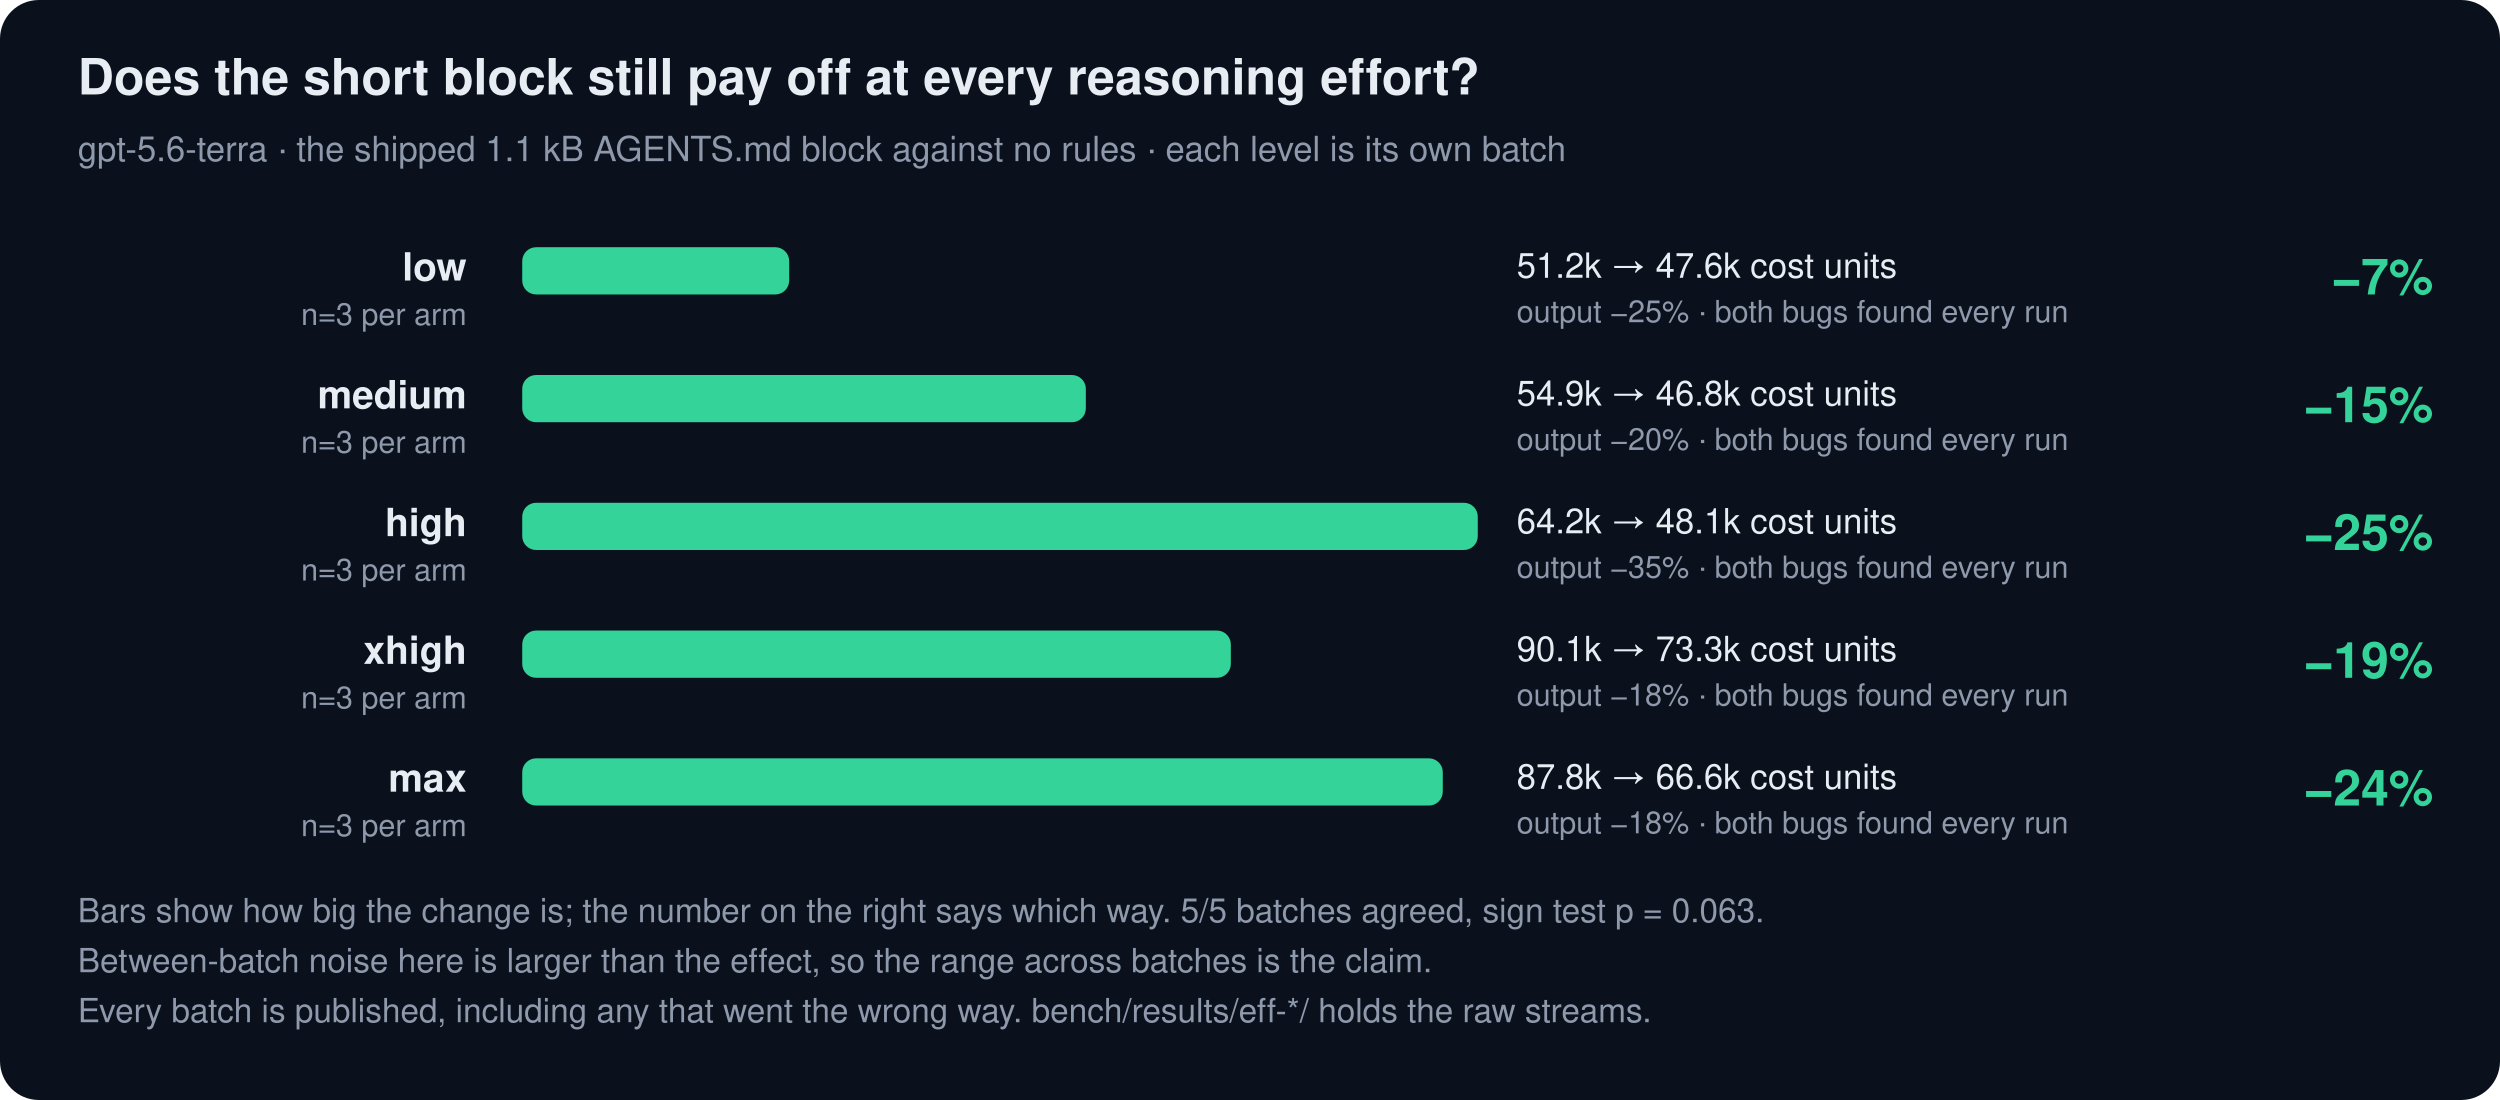
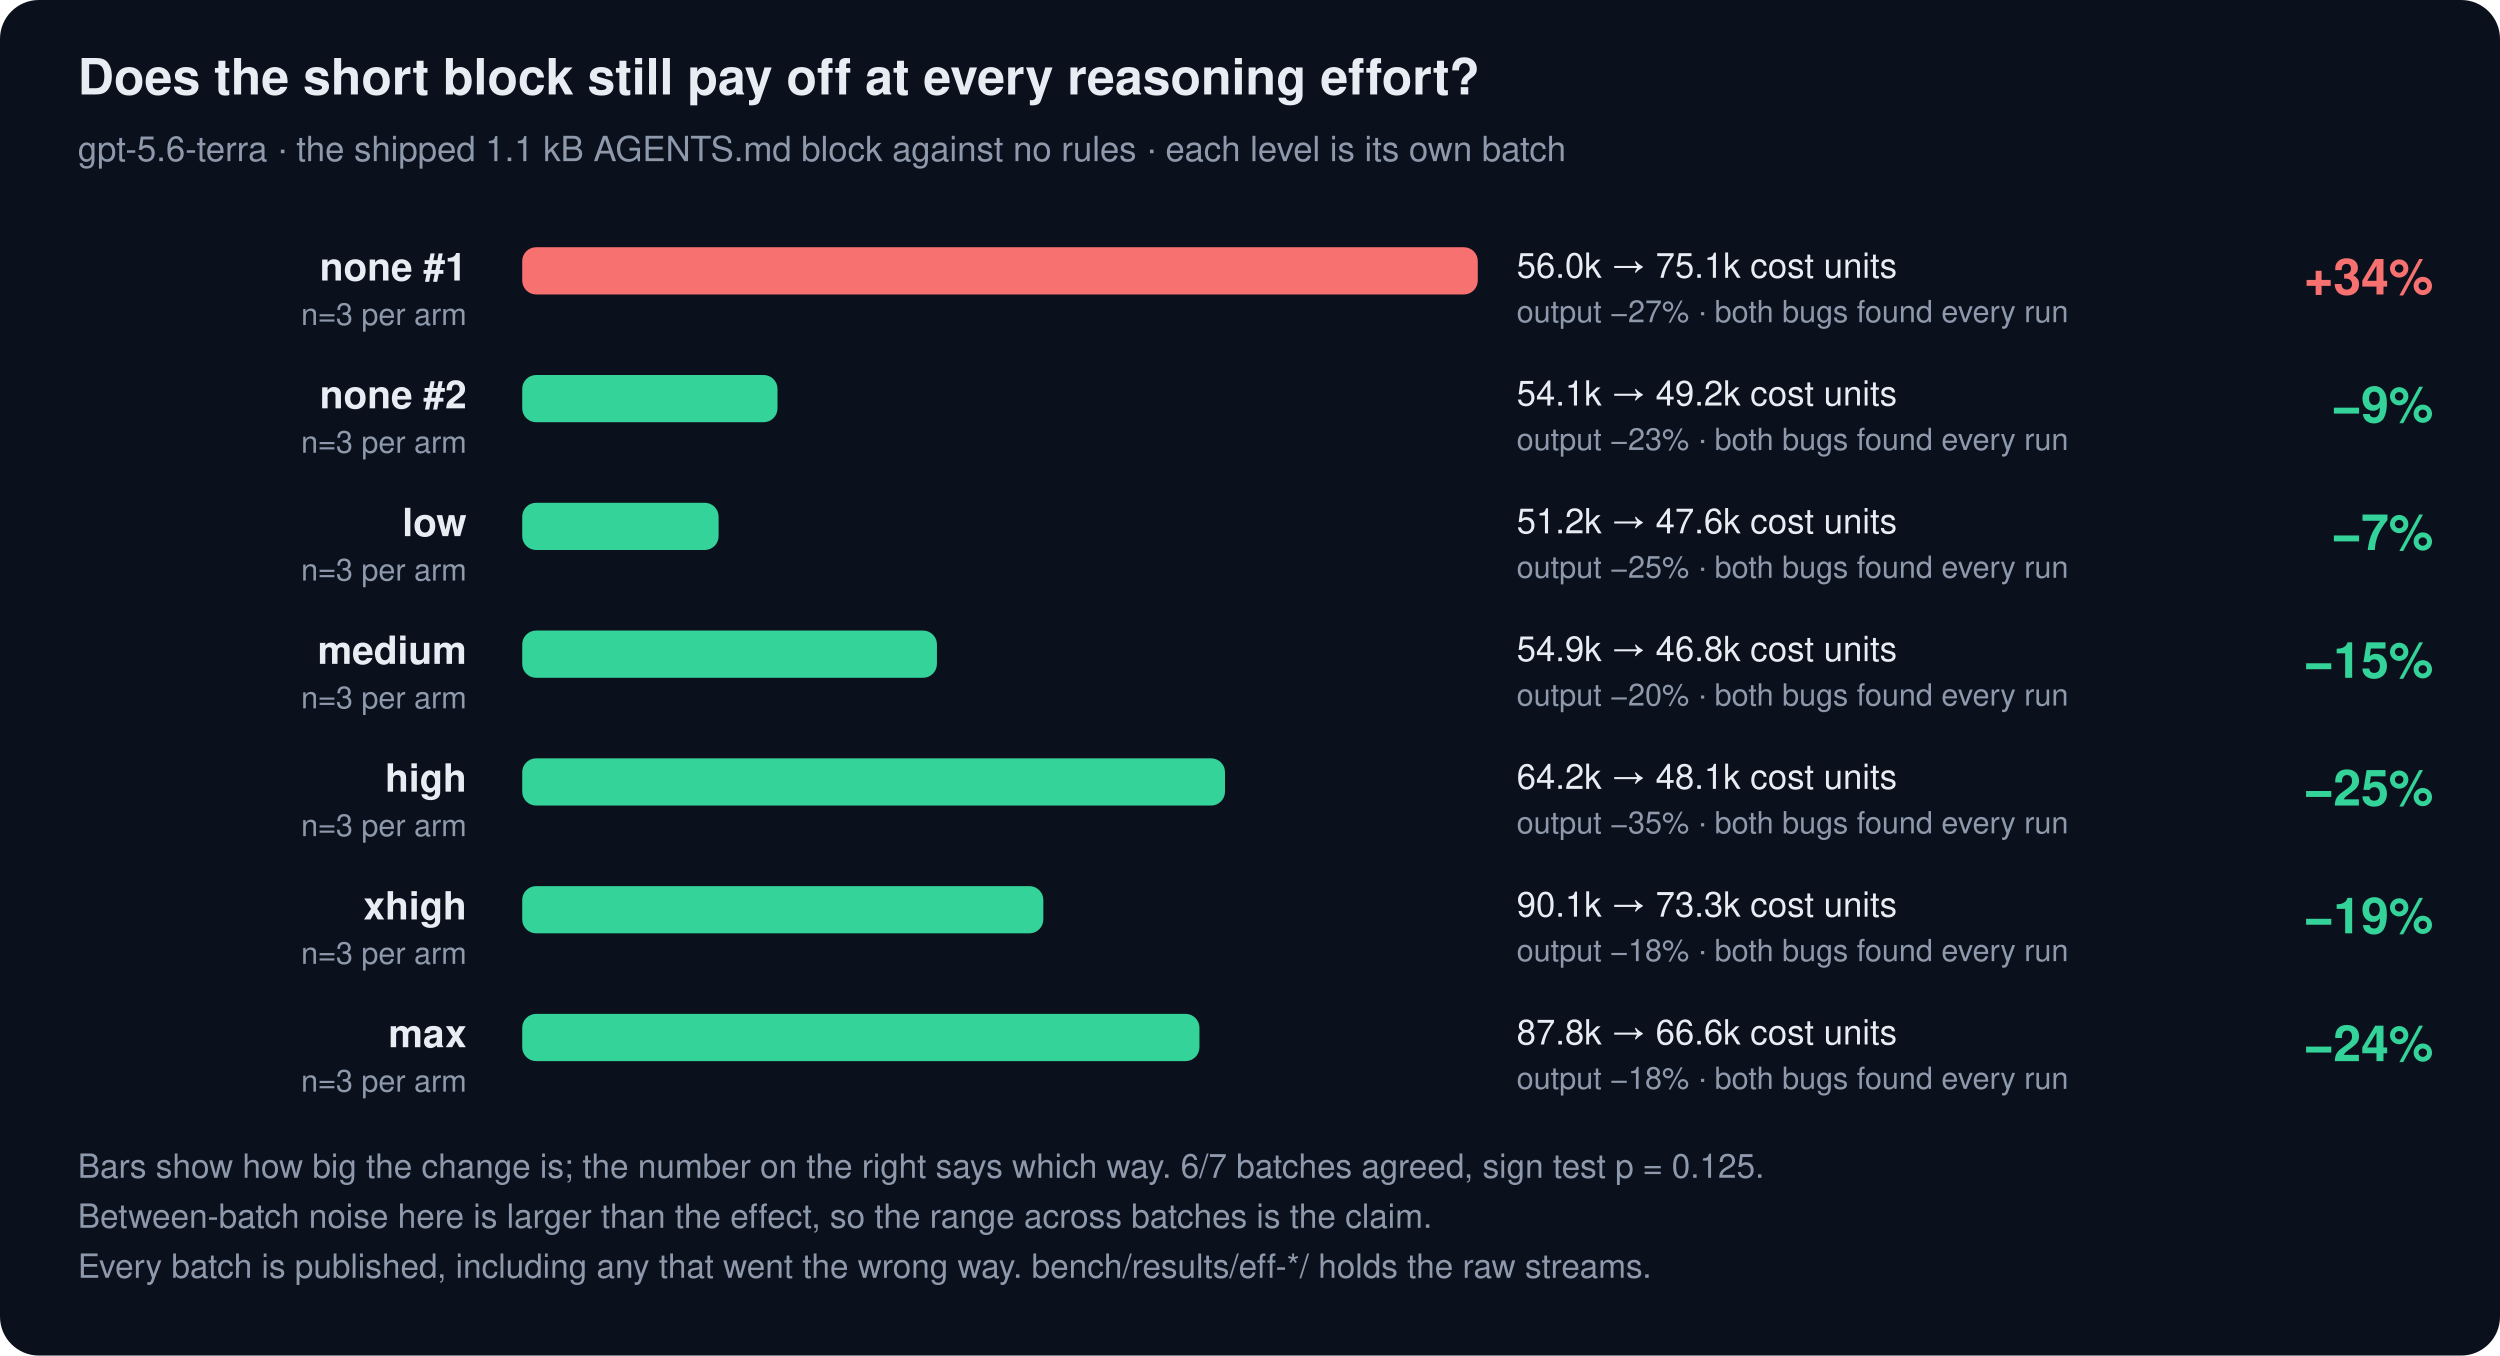
- <svg xmlns="http://www.w3.org/2000/svg" width="900" height="396" viewBox="0 0 900 396" role="img" aria-label="Does the short block still pay off at every reasoning effort?">
-   <rect width="900" height="396" rx="14" fill="#0b111c" />
+ <svg xmlns="http://www.w3.org/2000/svg" width="900" height="488" viewBox="0 0 900 488" role="img" aria-label="Does the short block still pay off at every reasoning effort?">
+   <rect width="900" height="488" rx="14" fill="#0b111c" />
  <text x="28" y="34" font-family="Segoe UI, -apple-system, BlinkMacSystemFont, Helvetica, Arial, sans-serif" font-size="18" font-weight="700" fill="#e8ecf3">Does the short block still pay off at every reasoning effort?</text>
  <text x="28" y="58" font-family="Segoe UI, -apple-system, BlinkMacSystemFont, Helvetica, Arial, sans-serif" font-size="12.5" fill="#8e99ac">gpt-5.6-terra · the shipped 1.1 kB AGENTS.md block against no rules · each level is its own batch</text>
-   <text x="168" y="101" text-anchor="end" font-family="Segoe UI, -apple-system, BlinkMacSystemFont, Helvetica, Arial, sans-serif" font-size="14" font-weight="600" fill="#e8ecf3">low</text>
+   <text x="168" y="101" text-anchor="end" font-family="Segoe UI, -apple-system, BlinkMacSystemFont, Helvetica, Arial, sans-serif" font-size="14" font-weight="600" fill="#e8ecf3">none #1</text>
  <text x="168" y="117" text-anchor="end" font-family="Segoe UI, -apple-system, BlinkMacSystemFont, Helvetica, Arial, sans-serif" font-size="11" fill="#8e99ac">n=3 per arm</text>
-   <rect x="188" y="89" width="96.1" height="17" rx="5" fill="#34d399" />
-   <text x="546" y="100" font-family="Segoe UI, -apple-system, BlinkMacSystemFont, Helvetica, Arial, sans-serif" font-size="12.5" fill="#e8ecf3">51.2k → 47.6k cost units</text>
-   <text x="546" y="116" font-family="Segoe UI, -apple-system, BlinkMacSystemFont, Helvetica, Arial, sans-serif" font-size="11" fill="#8e99ac">output −25% · both bugs found every run</text>
-   <text x="876" y="106" text-anchor="end" font-family="Segoe UI, -apple-system, BlinkMacSystemFont, Helvetica, Arial, sans-serif" font-size="18" font-weight="700" fill="#34d399">−7%</text>
-   <text x="168" y="147" text-anchor="end" font-family="Segoe UI, -apple-system, BlinkMacSystemFont, Helvetica, Arial, sans-serif" font-size="14" font-weight="600" fill="#e8ecf3">medium</text>
+   <rect x="188" y="89" width="344.0" height="17" rx="5" fill="#f87171" />
+   <text x="546" y="100" font-family="Segoe UI, -apple-system, BlinkMacSystemFont, Helvetica, Arial, sans-serif" font-size="12.5" fill="#e8ecf3">56.0k → 75.1k cost units</text>
+   <text x="546" y="116" font-family="Segoe UI, -apple-system, BlinkMacSystemFont, Helvetica, Arial, sans-serif" font-size="11" fill="#8e99ac">output −27% · both bugs found every run</text>
+   <text x="876" y="106" text-anchor="end" font-family="Segoe UI, -apple-system, BlinkMacSystemFont, Helvetica, Arial, sans-serif" font-size="18" font-weight="700" fill="#f87171">+34%</text>
+   <text x="168" y="147" text-anchor="end" font-family="Segoe UI, -apple-system, BlinkMacSystemFont, Helvetica, Arial, sans-serif" font-size="14" font-weight="600" fill="#e8ecf3">none #2</text>
  <text x="168" y="163" text-anchor="end" font-family="Segoe UI, -apple-system, BlinkMacSystemFont, Helvetica, Arial, sans-serif" font-size="11" fill="#8e99ac">n=3 per arm</text>
-   <rect x="188" y="135" width="202.9" height="17" rx="5" fill="#34d399" />
-   <text x="546" y="146" font-family="Segoe UI, -apple-system, BlinkMacSystemFont, Helvetica, Arial, sans-serif" font-size="12.5" fill="#e8ecf3">54.9k → 46.8k cost units</text>
-   <text x="546" y="162" font-family="Segoe UI, -apple-system, BlinkMacSystemFont, Helvetica, Arial, sans-serif" font-size="11" fill="#8e99ac">output −20% · both bugs found every run</text>
-   <text x="876" y="152" text-anchor="end" font-family="Segoe UI, -apple-system, BlinkMacSystemFont, Helvetica, Arial, sans-serif" font-size="18" font-weight="700" fill="#34d399">−15%</text>
-   <text x="168" y="193" text-anchor="end" font-family="Segoe UI, -apple-system, BlinkMacSystemFont, Helvetica, Arial, sans-serif" font-size="14" font-weight="600" fill="#e8ecf3">high</text>
+   <rect x="188" y="135" width="91.9" height="17" rx="5" fill="#34d399" />
+   <text x="546" y="146" font-family="Segoe UI, -apple-system, BlinkMacSystemFont, Helvetica, Arial, sans-serif" font-size="12.5" fill="#e8ecf3">54.1k → 49.2k cost units</text>
+   <text x="546" y="162" font-family="Segoe UI, -apple-system, BlinkMacSystemFont, Helvetica, Arial, sans-serif" font-size="11" fill="#8e99ac">output −23% · both bugs found every run</text>
+   <text x="876" y="152" text-anchor="end" font-family="Segoe UI, -apple-system, BlinkMacSystemFont, Helvetica, Arial, sans-serif" font-size="18" font-weight="700" fill="#34d399">−9%</text>
+   <text x="168" y="193" text-anchor="end" font-family="Segoe UI, -apple-system, BlinkMacSystemFont, Helvetica, Arial, sans-serif" font-size="14" font-weight="600" fill="#e8ecf3">low</text>
  <text x="168" y="209" text-anchor="end" font-family="Segoe UI, -apple-system, BlinkMacSystemFont, Helvetica, Arial, sans-serif" font-size="11" fill="#8e99ac">n=3 per arm</text>
-   <rect x="188" y="181" width="344.0" height="17" rx="5" fill="#34d399" />
-   <text x="546" y="192" font-family="Segoe UI, -apple-system, BlinkMacSystemFont, Helvetica, Arial, sans-serif" font-size="12.5" fill="#e8ecf3">64.2k → 48.1k cost units</text>
-   <text x="546" y="208" font-family="Segoe UI, -apple-system, BlinkMacSystemFont, Helvetica, Arial, sans-serif" font-size="11" fill="#8e99ac">output −35% · both bugs found every run</text>
-   <text x="876" y="198" text-anchor="end" font-family="Segoe UI, -apple-system, BlinkMacSystemFont, Helvetica, Arial, sans-serif" font-size="18" font-weight="700" fill="#34d399">−25%</text>
-   <text x="168" y="239" text-anchor="end" font-family="Segoe UI, -apple-system, BlinkMacSystemFont, Helvetica, Arial, sans-serif" font-size="14" font-weight="600" fill="#e8ecf3">xhigh</text>
+   <rect x="188" y="181" width="70.7" height="17" rx="5" fill="#34d399" />
+   <text x="546" y="192" font-family="Segoe UI, -apple-system, BlinkMacSystemFont, Helvetica, Arial, sans-serif" font-size="12.5" fill="#e8ecf3">51.2k → 47.6k cost units</text>
+   <text x="546" y="208" font-family="Segoe UI, -apple-system, BlinkMacSystemFont, Helvetica, Arial, sans-serif" font-size="11" fill="#8e99ac">output −25% · both bugs found every run</text>
+   <text x="876" y="198" text-anchor="end" font-family="Segoe UI, -apple-system, BlinkMacSystemFont, Helvetica, Arial, sans-serif" font-size="18" font-weight="700" fill="#34d399">−7%</text>
+   <text x="168" y="239" text-anchor="end" font-family="Segoe UI, -apple-system, BlinkMacSystemFont, Helvetica, Arial, sans-serif" font-size="14" font-weight="600" fill="#e8ecf3">medium</text>
  <text x="168" y="255" text-anchor="end" font-family="Segoe UI, -apple-system, BlinkMacSystemFont, Helvetica, Arial, sans-serif" font-size="11" fill="#8e99ac">n=3 per arm</text>
-   <rect x="188" y="227" width="255.1" height="17" rx="5" fill="#34d399" />
-   <text x="546" y="238" font-family="Segoe UI, -apple-system, BlinkMacSystemFont, Helvetica, Arial, sans-serif" font-size="12.5" fill="#e8ecf3">90.1k → 73.3k cost units</text>
-   <text x="546" y="254" font-family="Segoe UI, -apple-system, BlinkMacSystemFont, Helvetica, Arial, sans-serif" font-size="11" fill="#8e99ac">output −18% · both bugs found every run</text>
-   <text x="876" y="244" text-anchor="end" font-family="Segoe UI, -apple-system, BlinkMacSystemFont, Helvetica, Arial, sans-serif" font-size="18" font-weight="700" fill="#34d399">−19%</text>
-   <text x="168" y="285" text-anchor="end" font-family="Segoe UI, -apple-system, BlinkMacSystemFont, Helvetica, Arial, sans-serif" font-size="14" font-weight="600" fill="#e8ecf3">max</text>
+   <rect x="188" y="227" width="149.3" height="17" rx="5" fill="#34d399" />
+   <text x="546" y="238" font-family="Segoe UI, -apple-system, BlinkMacSystemFont, Helvetica, Arial, sans-serif" font-size="12.5" fill="#e8ecf3">54.9k → 46.8k cost units</text>
+   <text x="546" y="254" font-family="Segoe UI, -apple-system, BlinkMacSystemFont, Helvetica, Arial, sans-serif" font-size="11" fill="#8e99ac">output −20% · both bugs found every run</text>
+   <text x="876" y="244" text-anchor="end" font-family="Segoe UI, -apple-system, BlinkMacSystemFont, Helvetica, Arial, sans-serif" font-size="18" font-weight="700" fill="#34d399">−15%</text>
+   <text x="168" y="285" text-anchor="end" font-family="Segoe UI, -apple-system, BlinkMacSystemFont, Helvetica, Arial, sans-serif" font-size="14" font-weight="600" fill="#e8ecf3">high</text>
  <text x="168" y="301" text-anchor="end" font-family="Segoe UI, -apple-system, BlinkMacSystemFont, Helvetica, Arial, sans-serif" font-size="11" fill="#8e99ac">n=3 per arm</text>
-   <rect x="188" y="273" width="331.4" height="17" rx="5" fill="#34d399" />
-   <text x="546" y="284" font-family="Segoe UI, -apple-system, BlinkMacSystemFont, Helvetica, Arial, sans-serif" font-size="12.5" fill="#e8ecf3">87.8k → 66.6k cost units</text>
-   <text x="546" y="300" font-family="Segoe UI, -apple-system, BlinkMacSystemFont, Helvetica, Arial, sans-serif" font-size="11" fill="#8e99ac">output −18% · both bugs found every run</text>
-   <text x="876" y="290" text-anchor="end" font-family="Segoe UI, -apple-system, BlinkMacSystemFont, Helvetica, Arial, sans-serif" font-size="18" font-weight="700" fill="#34d399">−24%</text>
-   <text x="28" y="332" font-family="Segoe UI, -apple-system, BlinkMacSystemFont, Helvetica, Arial, sans-serif" font-size="12" fill="#8e99ac">Bars show how big the change is; the number on the right says which way. 5/5 batches agreed, sign test p = 0.063.</text>
-   <text x="28" y="350" font-family="Segoe UI, -apple-system, BlinkMacSystemFont, Helvetica, Arial, sans-serif" font-size="12" fill="#8e99ac">Between-batch noise here is larger than the effect, so the range across batches is the claim.</text>
-   <text x="28" y="368" font-family="Segoe UI, -apple-system, BlinkMacSystemFont, Helvetica, Arial, sans-serif" font-size="12" fill="#8e99ac">Every batch is published, including any that went the wrong way. bench/results/eff-*/ holds the raw streams.</text>
+   <rect x="188" y="273" width="253.0" height="17" rx="5" fill="#34d399" />
+   <text x="546" y="284" font-family="Segoe UI, -apple-system, BlinkMacSystemFont, Helvetica, Arial, sans-serif" font-size="12.5" fill="#e8ecf3">64.2k → 48.1k cost units</text>
+   <text x="546" y="300" font-family="Segoe UI, -apple-system, BlinkMacSystemFont, Helvetica, Arial, sans-serif" font-size="11" fill="#8e99ac">output −35% · both bugs found every run</text>
+   <text x="876" y="290" text-anchor="end" font-family="Segoe UI, -apple-system, BlinkMacSystemFont, Helvetica, Arial, sans-serif" font-size="18" font-weight="700" fill="#34d399">−25%</text>
+   <text x="168" y="331" text-anchor="end" font-family="Segoe UI, -apple-system, BlinkMacSystemFont, Helvetica, Arial, sans-serif" font-size="14" font-weight="600" fill="#e8ecf3">xhigh</text>
+   <text x="168" y="347" text-anchor="end" font-family="Segoe UI, -apple-system, BlinkMacSystemFont, Helvetica, Arial, sans-serif" font-size="11" fill="#8e99ac">n=3 per arm</text>
+   <rect x="188" y="319" width="187.6" height="17" rx="5" fill="#34d399" />
+   <text x="546" y="330" font-family="Segoe UI, -apple-system, BlinkMacSystemFont, Helvetica, Arial, sans-serif" font-size="12.5" fill="#e8ecf3">90.1k → 73.3k cost units</text>
+   <text x="546" y="346" font-family="Segoe UI, -apple-system, BlinkMacSystemFont, Helvetica, Arial, sans-serif" font-size="11" fill="#8e99ac">output −18% · both bugs found every run</text>
+   <text x="876" y="336" text-anchor="end" font-family="Segoe UI, -apple-system, BlinkMacSystemFont, Helvetica, Arial, sans-serif" font-size="18" font-weight="700" fill="#34d399">−19%</text>
+   <text x="168" y="377" text-anchor="end" font-family="Segoe UI, -apple-system, BlinkMacSystemFont, Helvetica, Arial, sans-serif" font-size="14" font-weight="600" fill="#e8ecf3">max</text>
+   <text x="168" y="393" text-anchor="end" font-family="Segoe UI, -apple-system, BlinkMacSystemFont, Helvetica, Arial, sans-serif" font-size="11" fill="#8e99ac">n=3 per arm</text>
+   <rect x="188" y="365" width="243.8" height="17" rx="5" fill="#34d399" />
+   <text x="546" y="376" font-family="Segoe UI, -apple-system, BlinkMacSystemFont, Helvetica, Arial, sans-serif" font-size="12.5" fill="#e8ecf3">87.8k → 66.6k cost units</text>
+   <text x="546" y="392" font-family="Segoe UI, -apple-system, BlinkMacSystemFont, Helvetica, Arial, sans-serif" font-size="11" fill="#8e99ac">output −18% · both bugs found every run</text>
+   <text x="876" y="382" text-anchor="end" font-family="Segoe UI, -apple-system, BlinkMacSystemFont, Helvetica, Arial, sans-serif" font-size="18" font-weight="700" fill="#34d399">−24%</text>
+   <text x="28" y="424" font-family="Segoe UI, -apple-system, BlinkMacSystemFont, Helvetica, Arial, sans-serif" font-size="12" fill="#8e99ac">Bars show how big the change is; the number on the right says which way. 6/7 batches agreed, sign test p = 0.125.</text>
+   <text x="28" y="442" font-family="Segoe UI, -apple-system, BlinkMacSystemFont, Helvetica, Arial, sans-serif" font-size="12" fill="#8e99ac">Between-batch noise here is larger than the effect, so the range across batches is the claim.</text>
+   <text x="28" y="460" font-family="Segoe UI, -apple-system, BlinkMacSystemFont, Helvetica, Arial, sans-serif" font-size="12" fill="#8e99ac">Every batch is published, including any that went the wrong way. bench/results/eff-*/ holds the raw streams.</text>
</svg>
